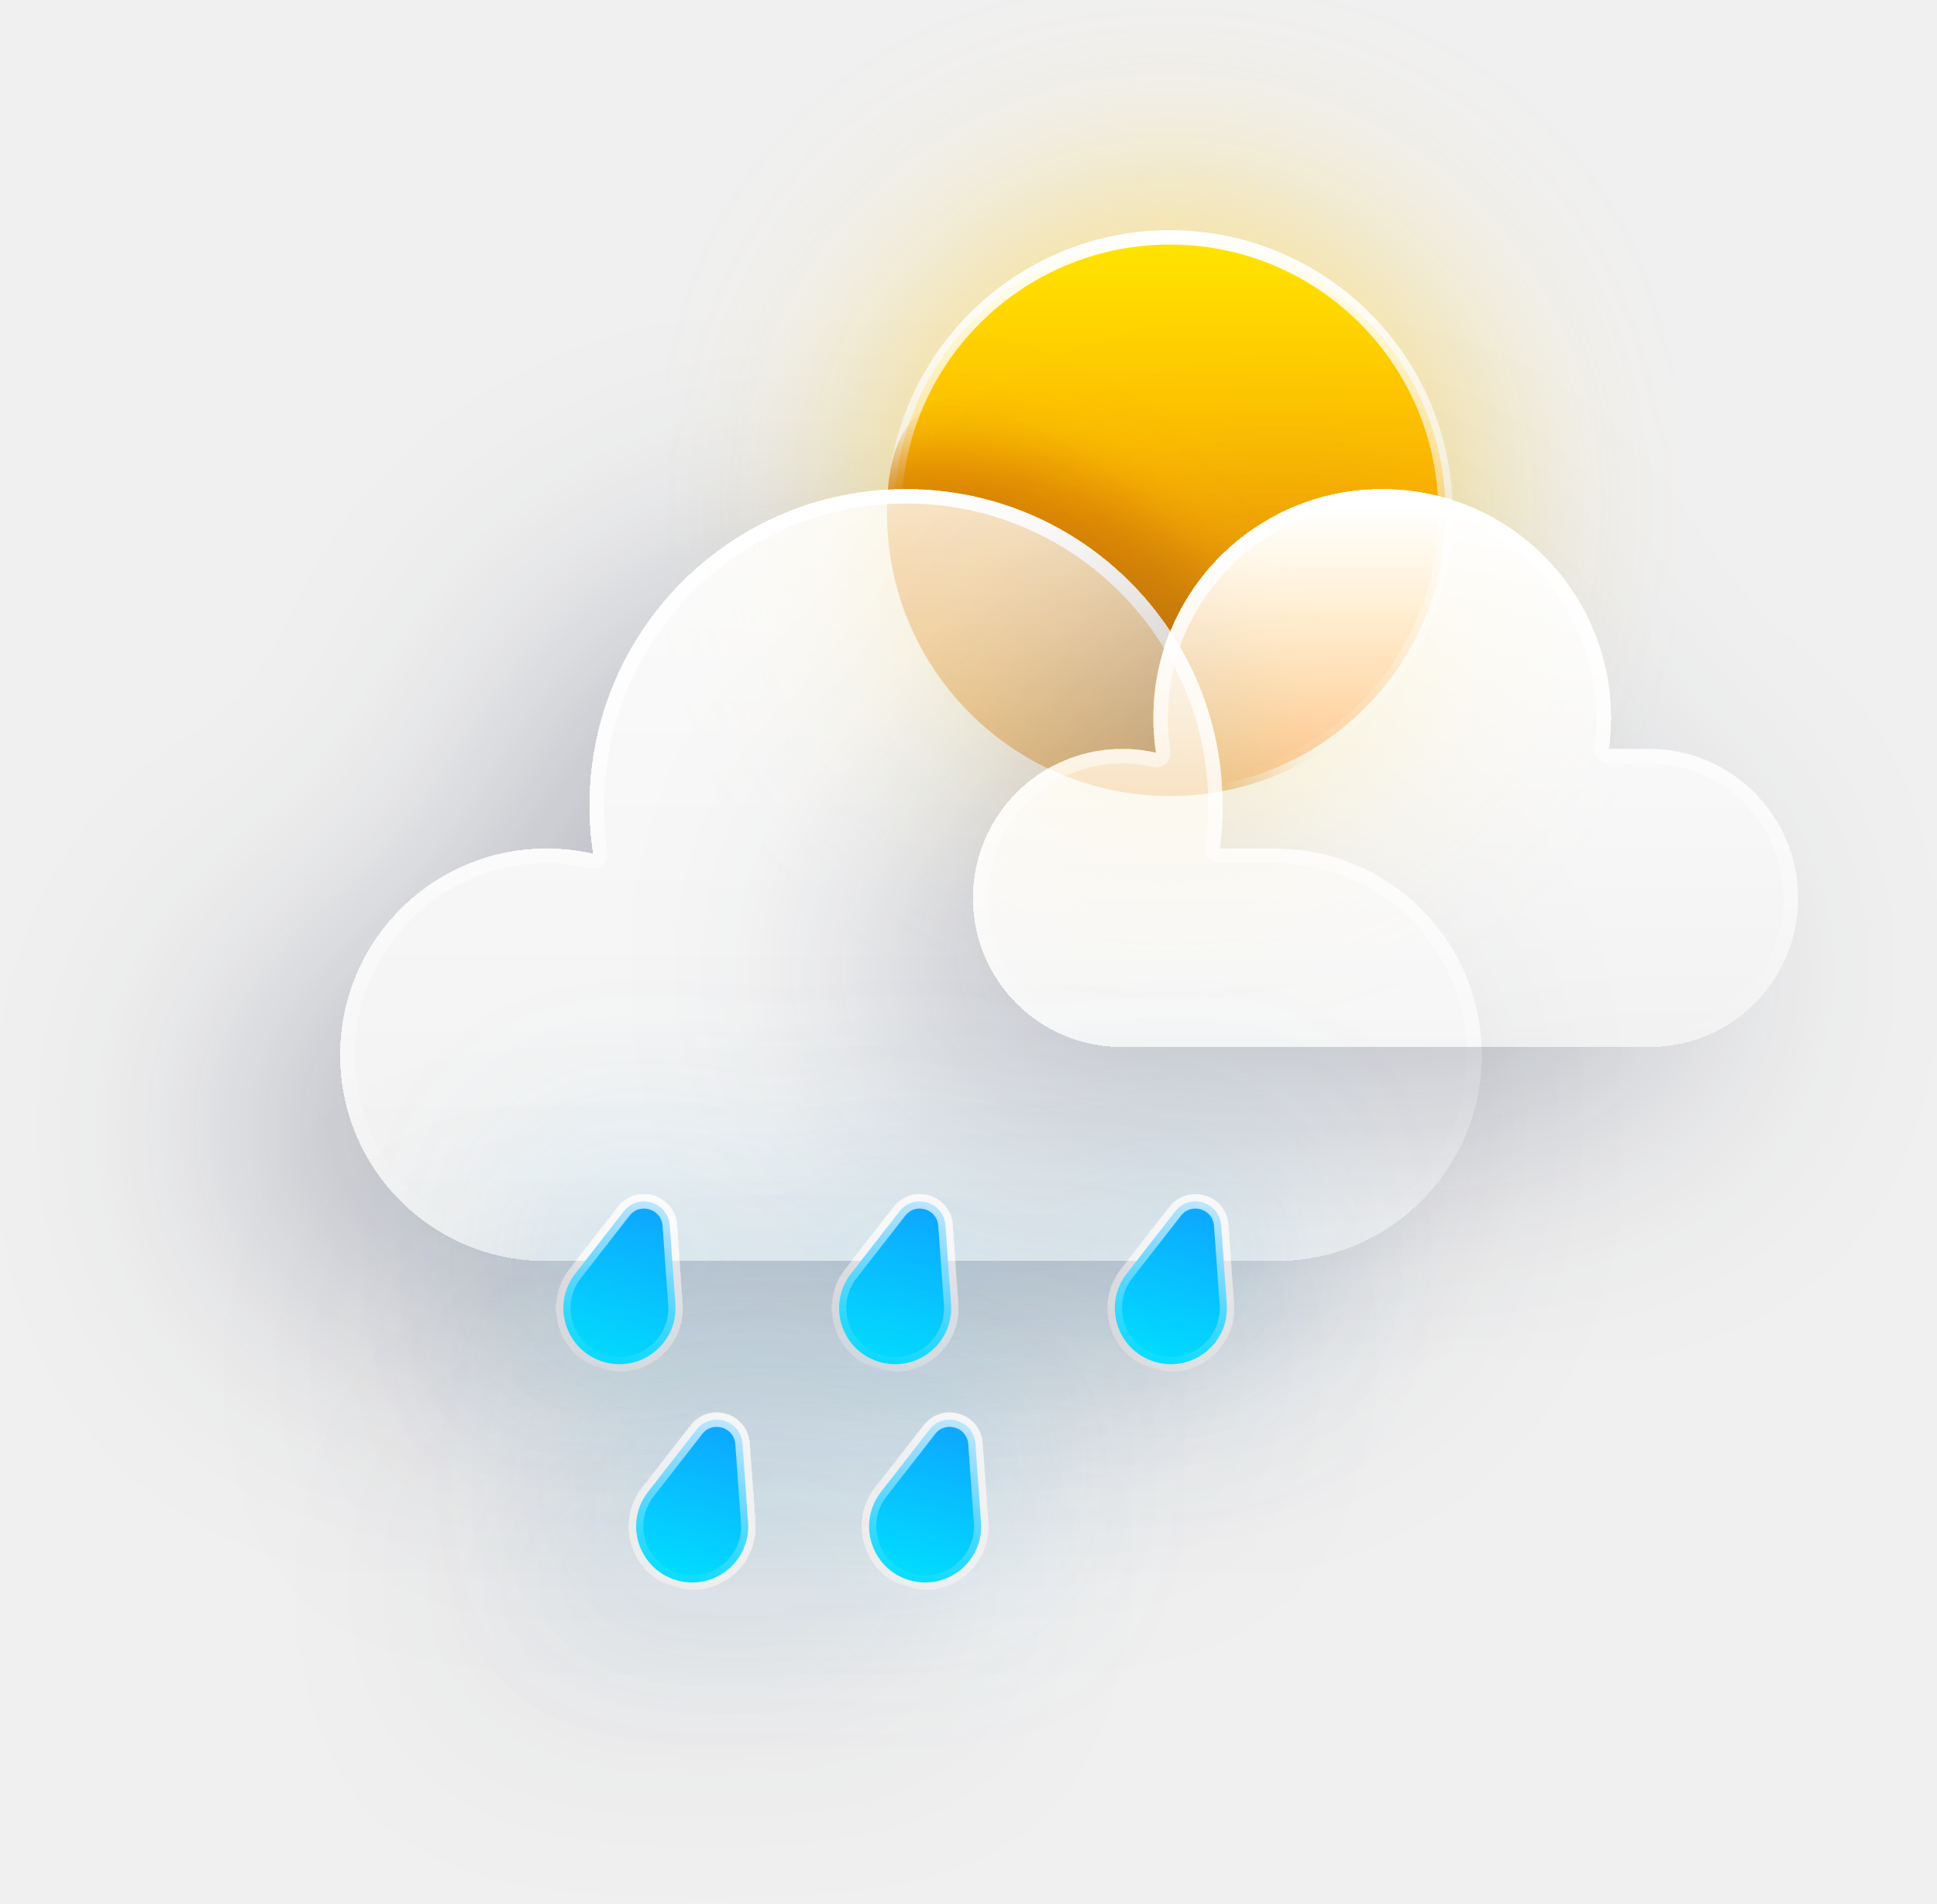
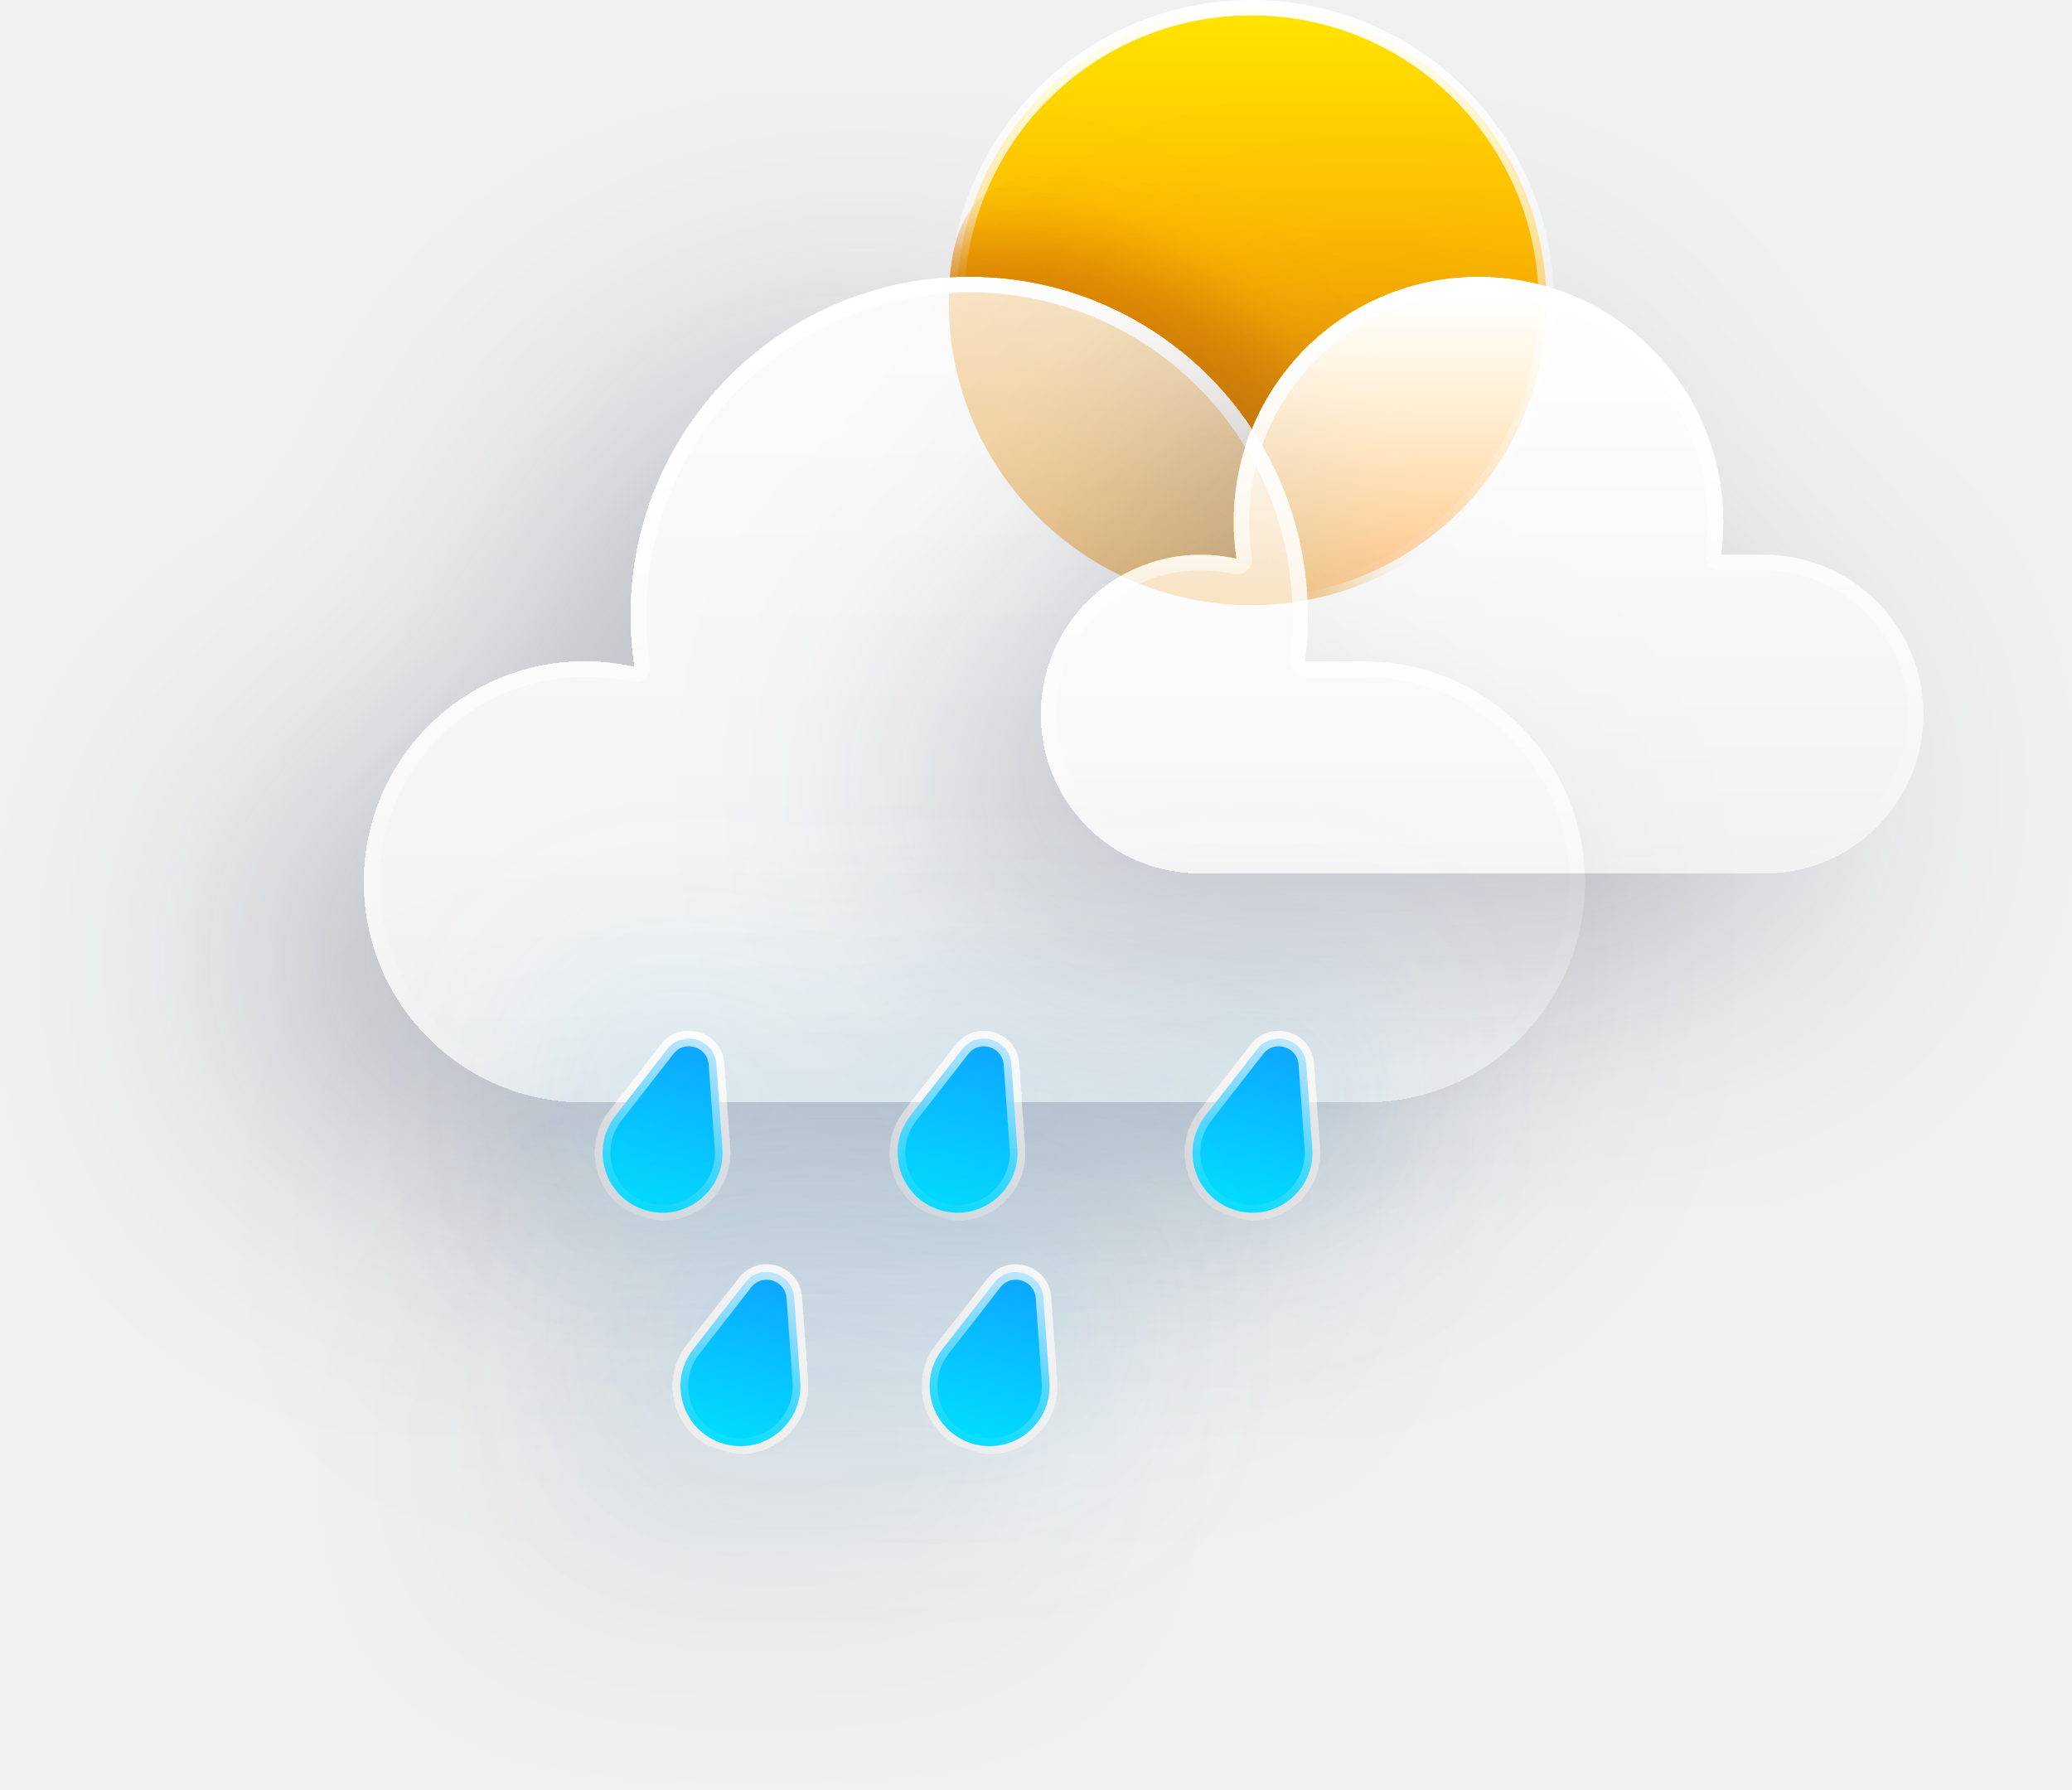
- <svg xmlns="http://www.w3.org/2000/svg" width="404" height="397" viewBox="0 0 404 397" fill="none">
-   <g filter="url(#filter0_f_2_276)">
-     <circle cx="244" cy="105" r="61" fill="#FFC701" fill-opacity="0.5" />
-   </g>
-   <circle cx="244" cy="107" r="57.5" fill="url(#paint0_linear_2_276)" stroke="url(#paint1_linear_2_276)" stroke-width="3" />
-   <mask id="mask0_2_276" style="mask-type:alpha" maskUnits="userSpaceOnUse" x="185" y="81" width="118" height="85">
-     <path d="M303 107C303 139.585 276.585 166 244 166C211.415 166 185 139.585 185 107C185 74.415 206.915 82 239.5 82C272.085 82 303 74.415 303 107Z" fill="url(#paint2_linear_2_276)" />
+ <svg xmlns="http://www.w3.org/2000/svg" width="404" height="349" viewBox="0 0 404 349" fill="none">
+   <circle cx="244" cy="59" r="57.5" fill="url(#paint0_linear_2_276)" stroke="url(#paint1_linear_2_276)" stroke-width="3" />
+   <mask id="mask0_2_276" style="mask-type:alpha" maskUnits="userSpaceOnUse" x="185" y="33" width="118" height="85">
+     <path d="M303 59C303 91.585 276.585 118 244 118C211.415 118 185 91.585 185 59C185 26.415 206.915 34 239.5 34C272.085 34 303 26.415 303 59Z" fill="url(#paint2_linear_2_276)" />
  </mask>
  <g mask="url(#mask0_2_276)">
-     <g filter="url(#filter1_f_2_276)">
-       <path fill-rule="evenodd" clip-rule="evenodd" d="M290.5 257.997C290.666 257.999 290.833 258 291 258C314.748 258 334 238.748 334 215C334 191.252 314.748 172 291 172C290.833 172 290.666 172.001 290.5 172.003V172H263.087C263.688 168.423 264 164.748 264 161C264 124.549 234.451 95 198 95C161.549 95 132 124.549 132 161C132 164.894 132.337 168.709 132.984 172.418C112.084 175.343 96 193.293 96 215C96 238.748 115.252 258 139 258C139.168 258 139.335 257.999 139.502 257.997L139.5 258H290.5V257.997Z" fill="#E18700" />
+     <g filter="url(#filter0_f_2_276)">
+       <path fill-rule="evenodd" clip-rule="evenodd" d="M290.5 209.997C290.666 209.999 290.833 210 291 210C314.748 210 334 190.748 334 167C334 143.252 314.748 124 291 124C290.833 124 290.666 124.001 290.5 124.003V124H263.087C263.688 120.423 264 116.748 264 113C264 76.549 234.451 47 198 47C161.549 47 132 76.549 132 113C132 116.894 132.337 120.709 132.984 124.418C112.084 127.343 96 145.293 96 167C96 190.748 115.252 210 139 210C139.168 210 139.335 209.999 139.502 209.997L139.5 210H290.5V209.997Z" fill="#E18700" />
    </g>
  </g>
+   <g filter="url(#filter1_bd_2_276)">
+     <mask id="path-4-inside-1_2_276" fill="white">
+       <path fill-rule="evenodd" clip-rule="evenodd" d="M265.5 214.997C265.666 214.999 265.833 215 266 215C289.748 215 309 195.748 309 172C309 148.252 289.748 129 266 129C265.833 129 265.666 129.001 265.5 129.003V129H254.391C254.793 126.057 255 123.053 255 120C255 83.549 225.451 54 189 54C152.549 54 123 83.549 123 120C123 123.439 123.263 126.817 123.77 130.115C120.631 129.386 117.361 129 114 129C90.252 129 71 148.252 71 172C71 195.748 90.252 215 114 215C114.168 215 114.335 214.999 114.502 214.997L114.5 215H265.5V214.997Z" />
+     </mask>
+     <path fill-rule="evenodd" clip-rule="evenodd" d="M265.5 214.997C265.666 214.999 265.833 215 266 215C289.748 215 309 195.748 309 172C309 148.252 289.748 129 266 129C265.833 129 265.666 129.001 265.5 129.003V129H254.391C254.793 126.057 255 123.053 255 120C255 83.549 225.451 54 189 54C152.549 54 123 83.549 123 120C123 123.439 123.263 126.817 123.77 130.115C120.631 129.386 117.361 129 114 129C90.252 129 71 148.252 71 172C71 195.748 90.252 215 114 215C114.168 215 114.335 214.999 114.502 214.997L114.5 215H265.5V214.997Z" fill="url(#paint3_linear_2_276)" shape-rendering="crispEdges" />
+     <path d="M265.5 214.997L265.534 211.997C264.733 211.988 263.961 212.3 263.391 212.864C262.821 213.427 262.5 214.196 262.5 214.997H265.5ZM265.5 129.003H262.5C262.5 129.804 262.821 130.573 263.391 131.136C263.961 131.7 264.733 132.012 265.534 132.003L265.5 129.003ZM265.5 129H268.5C268.5 127.343 267.157 126 265.5 126V129ZM254.391 129L251.419 128.595C251.302 129.453 251.562 130.32 252.131 130.973C252.701 131.625 253.525 132 254.391 132V129ZM123.77 130.115L123.091 133.037C124.061 133.262 125.08 132.992 125.81 132.315C126.54 131.638 126.887 130.643 126.735 129.659L123.77 130.115ZM114.502 214.997L116.856 216.857C117.573 215.95 117.705 214.711 117.195 213.674C116.685 212.636 115.624 211.984 114.468 211.997L114.502 214.997ZM114.5 215L112.146 213.14C111.433 214.043 111.299 215.273 111.8 216.308C112.301 217.343 113.35 218 114.5 218V215ZM265.5 215V218C267.157 218 268.5 216.657 268.5 215H265.5ZM265.466 217.997C265.644 217.999 265.822 218 266 218V212C265.845 212 265.689 211.999 265.534 211.997L265.466 217.997ZM266 218C291.405 218 312 197.405 312 172H306C306 194.091 288.091 212 266 212V218ZM312 172C312 146.595 291.405 126 266 126V132C288.091 132 306 149.909 306 172H312ZM266 126C265.822 126 265.644 126.001 265.466 126.003L265.534 132.003C265.689 132.001 265.844 132 266 132V126ZM262.5 129V129.003H268.5V129H262.5ZM254.391 132H265.5V126H254.391V132ZM257.364 129.405C257.783 126.329 258 123.189 258 120H252C252 122.917 251.802 125.786 251.419 128.595L257.364 129.405ZM258 120C258 81.892 227.108 51 189 51V57C223.794 57 252 85.206 252 120H258ZM189 51C150.892 51 120 81.892 120 120H126C126 85.206 154.206 57 189 57V51ZM120 120C120 123.593 120.275 127.123 120.805 130.571L126.735 129.659C126.251 126.512 126 123.286 126 120H120ZM124.449 127.193C121.089 126.412 117.591 126 114 126V132C117.131 132 120.174 132.359 123.091 133.037L124.449 127.193ZM114 126C88.595 126 68 146.595 68 172H74C74 149.909 91.909 132 114 132V126ZM68 172C68 197.405 88.595 218 114 218V212C91.909 212 74 194.091 74 172H68ZM114 218C114.179 218 114.358 217.999 114.536 217.997L114.468 211.997C114.312 211.999 114.156 212 114 212V218ZM116.854 216.86L116.856 216.857L112.148 213.138L112.146 213.14L116.854 216.86ZM265.5 212H114.5V218H265.5V212ZM262.5 214.997V215H268.5V214.997H262.5Z" fill="url(#paint4_linear_2_276)" mask="url(#path-4-inside-1_2_276)" />
+   </g>
  <g filter="url(#filter2_bd_2_276)">
-     <mask id="path-5-inside-1_2_276" fill="white">
-       <path fill-rule="evenodd" clip-rule="evenodd" d="M265.5 262.997C265.666 262.999 265.833 263 266 263C289.748 263 309 243.748 309 220C309 196.252 289.748 177 266 177C265.833 177 265.666 177.001 265.5 177.003V177H254.391C254.793 174.057 255 171.053 255 168C255 131.549 225.451 102 189 102C152.549 102 123 131.549 123 168C123 171.439 123.263 174.817 123.77 178.115C120.631 177.386 117.361 177 114 177C90.252 177 71 196.252 71 220C71 243.748 90.252 263 114 263C114.168 263 114.335 262.999 114.502 262.997L114.5 263H265.5V262.997Z" />
+     <mask id="path-6-inside-2_2_276" fill="white">
+       <path fill-rule="evenodd" clip-rule="evenodd" d="M343.563 170.351C343.683 170.352 343.804 170.353 343.924 170.353C361.087 170.353 375 156.44 375 139.277C375 122.115 361.087 108.202 343.924 108.202C343.804 108.202 343.683 108.202 343.563 108.204V108.202H335.535C335.825 106.075 335.975 103.904 335.975 101.697C335.975 75.355 314.62 54 288.277 54C261.935 54 240.58 75.355 240.58 101.697C240.58 104.183 240.77 106.624 241.136 109.007C238.868 108.48 236.504 108.202 234.076 108.202C216.913 108.202 203 122.115 203 139.277C203 156.44 216.913 170.353 234.076 170.353C234.197 170.353 234.318 170.352 234.439 170.351L234.437 170.353H343.563V170.351Z" />
    </mask>
-     <path fill-rule="evenodd" clip-rule="evenodd" d="M265.5 262.997C265.666 262.999 265.833 263 266 263C289.748 263 309 243.748 309 220C309 196.252 289.748 177 266 177C265.833 177 265.666 177.001 265.5 177.003V177H254.391C254.793 174.057 255 171.053 255 168C255 131.549 225.451 102 189 102C152.549 102 123 131.549 123 168C123 171.439 123.263 174.817 123.77 178.115C120.631 177.386 117.361 177 114 177C90.252 177 71 196.252 71 220C71 243.748 90.252 263 114 263C114.168 263 114.335 262.999 114.502 262.997L114.5 263H265.5V262.997Z" fill="url(#paint3_linear_2_276)" shape-rendering="crispEdges" />
-     <path d="M265.5 262.997L265.534 259.997C264.733 259.988 263.961 260.3 263.391 260.864C262.821 261.427 262.5 262.196 262.5 262.997H265.5ZM265.5 177.003H262.5C262.5 177.804 262.821 178.573 263.391 179.136C263.961 179.7 264.733 180.012 265.534 180.003L265.5 177.003ZM265.5 177H268.5C268.5 175.343 267.157 174 265.5 174V177ZM254.391 177L251.419 176.595C251.302 177.453 251.562 178.32 252.131 178.973C252.701 179.625 253.525 180 254.391 180V177ZM123.77 178.115L123.091 181.037C124.061 181.262 125.08 180.992 125.81 180.315C126.54 179.638 126.887 178.643 126.735 177.659L123.77 178.115ZM114.502 262.997L116.856 264.857C117.573 263.95 117.705 262.711 117.195 261.674C116.685 260.636 115.624 259.984 114.468 259.997L114.502 262.997ZM114.5 263L112.146 261.14C111.433 262.043 111.299 263.273 111.8 264.308C112.301 265.343 113.35 266 114.5 266V263ZM265.5 263V266C267.157 266 268.5 264.657 268.5 263H265.5ZM265.466 265.997C265.644 265.999 265.822 266 266 266V260C265.845 260 265.689 259.999 265.534 259.997L265.466 265.997ZM266 266C291.405 266 312 245.405 312 220H306C306 242.091 288.091 260 266 260V266ZM312 220C312 194.595 291.405 174 266 174V180C288.091 180 306 197.909 306 220H312ZM266 174C265.822 174 265.644 174.001 265.466 174.003L265.534 180.003C265.689 180.001 265.844 180 266 180V174ZM262.5 177V177.003H268.5V177H262.5ZM254.391 180H265.5V174H254.391V180ZM257.364 177.405C257.783 174.329 258 171.189 258 168H252C252 170.917 251.802 173.786 251.419 176.595L257.364 177.405ZM258 168C258 129.892 227.108 99 189 99V105C223.794 105 252 133.206 252 168H258ZM189 99C150.892 99 120 129.892 120 168H126C126 133.206 154.206 105 189 105V99ZM120 168C120 171.593 120.275 175.123 120.805 178.571L126.735 177.659C126.251 174.512 126 171.286 126 168H120ZM124.449 175.193C121.089 174.412 117.591 174 114 174V180C117.131 180 120.174 180.359 123.091 181.037L124.449 175.193ZM114 174C88.595 174 68 194.595 68 220H74C74 197.909 91.909 180 114 180V174ZM68 220C68 245.405 88.595 266 114 266V260C91.909 260 74 242.091 74 220H68ZM114 266C114.179 266 114.358 265.999 114.536 265.997L114.468 259.997C114.312 259.999 114.156 260 114 260V266ZM116.854 264.86L116.856 264.857L112.148 261.138L112.146 261.14L116.854 264.86ZM265.5 260H114.5V266H265.5V260ZM262.5 262.997V263H268.5V262.997H262.5Z" fill="url(#paint4_linear_2_276)" mask="url(#path-5-inside-1_2_276)" />
+     <path fill-rule="evenodd" clip-rule="evenodd" d="M343.563 170.351C343.683 170.352 343.804 170.353 343.924 170.353C361.087 170.353 375 156.44 375 139.277C375 122.115 361.087 108.202 343.924 108.202C343.804 108.202 343.683 108.202 343.563 108.204V108.202H335.535C335.825 106.075 335.975 103.904 335.975 101.697C335.975 75.355 314.62 54 288.277 54C261.935 54 240.58 75.355 240.58 101.697C240.58 104.183 240.77 106.624 241.136 109.007C238.868 108.48 236.504 108.202 234.076 108.202C216.913 108.202 203 122.115 203 139.277C203 156.44 216.913 170.353 234.076 170.353C234.197 170.353 234.318 170.352 234.439 170.351L234.437 170.353H343.563V170.351Z" fill="url(#paint5_linear_2_276)" shape-rendering="crispEdges" />
+     <path d="M343.563 170.351L343.597 167.351C342.796 167.342 342.024 167.654 341.454 168.217C340.884 168.781 340.563 169.549 340.563 170.351H343.563ZM343.563 108.204H340.563C340.563 109.005 340.884 109.774 341.454 110.337C342.024 110.901 342.796 111.213 343.597 111.204L343.563 108.204ZM343.563 108.202H346.563C346.563 106.545 345.22 105.202 343.563 105.202V108.202ZM335.535 108.202L332.563 107.796C332.445 108.655 332.705 109.522 333.275 110.175C333.845 110.827 334.669 111.202 335.535 111.202V108.202ZM241.136 109.007L240.458 111.93C241.427 112.155 242.446 111.884 243.176 111.207C243.906 110.531 244.253 109.535 244.102 108.551L241.136 109.007ZM234.439 170.351L236.793 172.21C237.509 171.303 237.641 170.065 237.131 169.027C236.621 167.99 235.56 167.338 234.404 167.351L234.439 170.351ZM234.437 170.353L232.082 168.494C231.37 169.396 231.236 170.627 231.737 171.661C232.239 172.696 233.287 173.353 234.437 173.353V170.353ZM343.563 170.353V173.353C345.22 173.353 346.563 172.01 346.563 170.353H343.563ZM343.529 173.351C343.661 173.352 343.792 173.353 343.924 173.353V167.353C343.815 167.353 343.706 167.352 343.597 167.351L343.529 173.351ZM343.924 173.353C362.744 173.353 378 158.097 378 139.277H372C372 154.783 359.43 167.353 343.924 167.353V173.353ZM378 139.277C378 120.458 362.744 105.202 343.924 105.202V111.202C359.43 111.202 372 123.772 372 139.277H378ZM343.924 105.202C343.792 105.202 343.661 105.202 343.529 105.204L343.597 111.204C343.706 111.202 343.815 111.202 343.924 111.202V105.202ZM340.563 108.202V108.204H346.563V108.202H340.563ZM335.535 111.202H343.563V105.202H335.535V111.202ZM338.508 108.607C338.816 106.346 338.975 104.04 338.975 101.697H332.975C332.975 103.768 332.834 105.804 332.563 107.796L338.508 108.607ZM338.975 101.697C338.975 73.698 316.277 51 288.277 51V57C312.963 57 332.975 77.012 332.975 101.697H338.975ZM288.277 51C260.278 51 237.58 73.698 237.58 101.697H243.58C243.58 77.012 263.592 57 288.277 57V51ZM237.58 101.697C237.58 104.336 237.782 106.93 238.171 109.463L244.102 108.551C243.758 106.319 243.58 104.03 243.58 101.697H237.58ZM241.815 106.085C239.326 105.507 236.735 105.202 234.076 105.202V111.202C236.274 111.202 238.41 111.454 240.458 111.93L241.815 106.085ZM234.076 105.202C215.256 105.202 200 120.458 200 139.277H206C206 123.772 218.57 111.202 234.076 111.202V105.202ZM200 139.277C200 158.097 215.256 173.353 234.076 173.353V167.353C218.57 167.353 206 154.783 206 139.277H200ZM234.076 173.353C234.208 173.353 234.341 173.352 234.473 173.351L234.404 167.351C234.295 167.352 234.185 167.353 234.076 167.353V173.353ZM236.792 172.212L236.793 172.21L232.084 168.492L232.082 168.494L236.792 172.212ZM343.563 167.353H234.437V173.353H343.563V167.353ZM340.563 170.351V170.353H346.563V170.351H340.563Z" fill="url(#paint6_linear_2_276)" mask="url(#path-6-inside-2_2_276)" />
  </g>
-   <g filter="url(#filter3_bd_2_276)">
-     <mask id="path-7-inside-2_2_276" fill="white">
-       <path fill-rule="evenodd" clip-rule="evenodd" d="M343.563 218.351C343.683 218.352 343.804 218.353 343.924 218.353C361.087 218.353 375 204.44 375 187.277C375 170.115 361.087 156.202 343.924 156.202C343.804 156.202 343.683 156.202 343.563 156.204V156.202H335.535C335.825 154.075 335.975 151.904 335.975 149.697C335.975 123.355 314.62 102 288.277 102C261.935 102 240.58 123.355 240.58 149.697C240.58 152.183 240.77 154.624 241.136 157.007C238.868 156.48 236.504 156.202 234.076 156.202C216.913 156.202 203 170.115 203 187.277C203 204.44 216.913 218.353 234.076 218.353C234.197 218.353 234.318 218.352 234.439 218.351L234.437 218.353H343.563V218.351Z" />
-     </mask>
-     <path fill-rule="evenodd" clip-rule="evenodd" d="M343.563 218.351C343.683 218.352 343.804 218.353 343.924 218.353C361.087 218.353 375 204.44 375 187.277C375 170.115 361.087 156.202 343.924 156.202C343.804 156.202 343.683 156.202 343.563 156.204V156.202H335.535C335.825 154.075 335.975 151.904 335.975 149.697C335.975 123.355 314.62 102 288.277 102C261.935 102 240.58 123.355 240.58 149.697C240.58 152.183 240.77 154.624 241.136 157.007C238.868 156.48 236.504 156.202 234.076 156.202C216.913 156.202 203 170.115 203 187.277C203 204.44 216.913 218.353 234.076 218.353C234.197 218.353 234.318 218.352 234.439 218.351L234.437 218.353H343.563V218.351Z" fill="url(#paint5_linear_2_276)" shape-rendering="crispEdges" />
-     <path d="M343.563 218.351L343.597 215.351C342.796 215.342 342.024 215.654 341.454 216.217C340.884 216.781 340.563 217.549 340.563 218.351H343.563ZM343.563 156.204H340.563C340.563 157.005 340.884 157.774 341.454 158.337C342.024 158.901 342.796 159.213 343.597 159.204L343.563 156.204ZM343.563 156.202H346.563C346.563 154.545 345.22 153.202 343.563 153.202V156.202ZM335.535 156.202L332.563 155.796C332.445 156.655 332.705 157.522 333.275 158.175C333.845 158.827 334.669 159.202 335.535 159.202V156.202ZM241.136 157.007L240.458 159.93C241.427 160.155 242.446 159.884 243.176 159.207C243.906 158.531 244.253 157.535 244.102 156.551L241.136 157.007ZM234.439 218.351L236.793 220.21C237.509 219.303 237.641 218.065 237.131 217.027C236.621 215.99 235.56 215.338 234.404 215.351L234.439 218.351ZM234.437 218.353L232.082 216.494C231.37 217.396 231.236 218.627 231.737 219.661C232.239 220.696 233.287 221.353 234.437 221.353V218.353ZM343.563 218.353V221.353C345.22 221.353 346.563 220.01 346.563 218.353H343.563ZM343.529 221.351C343.661 221.352 343.792 221.353 343.924 221.353V215.353C343.815 215.353 343.706 215.352 343.597 215.351L343.529 221.351ZM343.924 221.353C362.744 221.353 378 206.097 378 187.277H372C372 202.783 359.43 215.353 343.924 215.353V221.353ZM378 187.277C378 168.458 362.744 153.202 343.924 153.202V159.202C359.43 159.202 372 171.772 372 187.277H378ZM343.924 153.202C343.792 153.202 343.661 153.202 343.529 153.204L343.597 159.204C343.706 159.202 343.815 159.202 343.924 159.202V153.202ZM340.563 156.202V156.204H346.563V156.202H340.563ZM335.535 159.202H343.563V153.202H335.535V159.202ZM338.508 156.607C338.816 154.346 338.975 152.04 338.975 149.697H332.975C332.975 151.768 332.834 153.804 332.563 155.796L338.508 156.607ZM338.975 149.697C338.975 121.698 316.277 99 288.277 99V105C312.963 105 332.975 125.012 332.975 149.697H338.975ZM288.277 99C260.278 99 237.58 121.698 237.58 149.697H243.58C243.58 125.012 263.592 105 288.277 105V99ZM237.58 149.697C237.58 152.336 237.782 154.93 238.171 157.463L244.102 156.551C243.758 154.319 243.58 152.03 243.58 149.697H237.58ZM241.815 154.085C239.326 153.507 236.735 153.202 234.076 153.202V159.202C236.274 159.202 238.41 159.454 240.458 159.93L241.815 154.085ZM234.076 153.202C215.256 153.202 200 168.458 200 187.277H206C206 171.772 218.57 159.202 234.076 159.202V153.202ZM200 187.277C200 206.097 215.256 221.353 234.076 221.353V215.353C218.57 215.353 206 202.783 206 187.277H200ZM234.076 221.353C234.208 221.353 234.341 221.352 234.473 221.351L234.404 215.351C234.295 215.352 234.185 215.353 234.076 215.353V221.353ZM236.792 220.212L236.793 220.21L232.084 216.492L232.082 216.494L236.792 220.212ZM343.563 215.353H234.437V221.353H343.563V215.353ZM340.563 218.351V218.353H346.563V218.351H340.563Z" fill="url(#paint6_linear_2_276)" mask="url(#path-7-inside-2_2_276)" />
+   <g filter="url(#filter3_bdd_2_276)">
+     <path d="M130.103 204.607C133.123 200.731 139.332 202.62 139.682 207.521L140.856 223.955C141.44 232.133 133.64 238.355 125.796 235.969C117.951 233.583 114.938 224.072 119.977 217.604L130.103 204.607Z" fill="url(#paint7_linear_2_276)" stroke="url(#paint8_linear_2_276)" stroke-width="3" />
+     <path d="M187.61 204.607C190.63 200.731 196.84 202.62 197.19 207.521L198.363 223.955C198.947 232.133 191.148 238.355 183.303 235.969C175.459 233.583 172.445 224.072 177.485 217.604L187.61 204.607Z" fill="url(#paint9_linear_2_276)" stroke="url(#paint10_linear_2_276)" stroke-width="3" />
+     <path d="M245.117 204.607C248.137 200.731 254.347 202.62 254.697 207.521L255.87 223.955C256.454 232.133 248.655 238.355 240.811 235.969C232.966 233.583 229.953 224.072 234.992 217.604L245.117 204.607Z" fill="url(#paint11_linear_2_276)" stroke="url(#paint12_linear_2_276)" stroke-width="3" />
  </g>
  <g filter="url(#filter4_bdd_2_276)">
-     <path d="M130.102 252.607C133.123 248.731 139.332 250.62 139.682 255.521L140.856 271.955C141.44 280.133 133.64 286.355 125.796 283.969C117.951 281.583 114.938 272.072 119.977 265.604L130.102 252.607Z" fill="url(#paint7_linear_2_276)" stroke="url(#paint8_linear_2_276)" stroke-width="3" />
-     <path d="M187.61 252.607C190.63 248.731 196.84 250.62 197.19 255.521L198.363 271.955C198.947 280.133 191.148 286.355 183.303 283.969C175.459 281.583 172.445 272.072 177.485 265.604L187.61 252.607Z" fill="url(#paint9_linear_2_276)" stroke="url(#paint10_linear_2_276)" stroke-width="3" />
-     <path d="M245.117 252.607C248.137 248.731 254.347 250.62 254.697 255.521L255.87 271.955C256.454 280.133 248.655 286.355 240.811 283.969C232.966 281.583 229.953 272.072 234.992 265.604L245.117 252.607Z" fill="url(#paint11_linear_2_276)" stroke="url(#paint12_linear_2_276)" stroke-width="3" />
-   </g>
-   <g filter="url(#filter5_bdd_2_276)">
-     <path d="M145.276 298.128C148.296 294.251 154.506 296.14 154.856 301.042L156.029 317.475C156.613 325.653 148.814 331.876 140.969 329.489C133.125 327.103 130.111 317.592 135.151 311.124L145.276 298.128Z" fill="url(#paint13_linear_2_276)" stroke="url(#paint14_linear_2_276)" stroke-width="3" />
-     <path d="M193.863 298.128C196.883 294.251 203.093 296.14 203.443 301.042L204.616 317.475C205.2 325.653 197.401 331.876 189.556 329.489C181.712 327.103 178.698 317.592 183.738 311.124L193.863 298.128Z" fill="url(#paint15_linear_2_276)" stroke="url(#paint16_linear_2_276)" stroke-width="3" />
+     <path d="M145.276 250.128C148.296 246.251 154.506 248.14 154.856 253.042L156.029 269.475C156.613 277.653 148.814 283.876 140.969 281.489C133.125 279.103 130.111 269.592 135.151 263.124L145.276 250.128Z" fill="url(#paint13_linear_2_276)" stroke="url(#paint14_linear_2_276)" stroke-width="3" />
+     <path d="M193.863 250.128C196.883 246.251 203.093 248.14 203.443 253.042L204.616 269.475C205.2 277.653 197.401 283.876 189.556 281.489C181.712 279.103 178.698 269.592 183.738 263.124L193.863 250.128Z" fill="url(#paint15_linear_2_276)" stroke="url(#paint16_linear_2_276)" stroke-width="3" />
  </g>
  <defs>
-     <filter id="filter0_f_2_276" x="139" y="0" width="210" height="210" filterUnits="userSpaceOnUse" color-interpolation-filters="sRGB">
-       <feFlood flood-opacity="0" result="BackgroundImageFix" />
-       <feBlend mode="normal" in="SourceGraphic" in2="BackgroundImageFix" result="shape" />
-       <feGaussianBlur stdDeviation="22" result="effect1_foregroundBlur_2_276" />
-     </filter>
-     <filter id="filter1_f_2_276" x="82" y="81" width="266" height="191" filterUnits="userSpaceOnUse" color-interpolation-filters="sRGB">
+     <filter id="filter0_f_2_276" x="82" y="33" width="266" height="191" filterUnits="userSpaceOnUse" color-interpolation-filters="sRGB">
      <feFlood flood-opacity="0" result="BackgroundImageFix" />
      <feBlend mode="normal" in="SourceGraphic" in2="BackgroundImageFix" result="shape" />
      <feGaussianBlur stdDeviation="7" result="effect1_foregroundBlur_2_276" />
    </filter>
-     <filter id="filter2_bd_2_276" x="0" y="67" width="338" height="261" filterUnits="userSpaceOnUse" color-interpolation-filters="sRGB">
+     <filter id="filter1_bd_2_276" x="0" y="19" width="338" height="261" filterUnits="userSpaceOnUse" color-interpolation-filters="sRGB">
      <feFlood flood-opacity="0" result="BackgroundImageFix" />
      <feGaussianBlur in="BackgroundImageFix" stdDeviation="7" />
      <feComposite in2="SourceAlpha" operator="in" result="effect1_backgroundBlur_2_276" />
      <feColorMatrix in="SourceAlpha" type="matrix" values="0 0 0 0 0 0 0 0 0 0 0 0 0 0 0 0 0 0 127 0" result="hardAlpha" />
      <feOffset dx="-21" dy="15" />
      <feGaussianBlur stdDeviation="25" />
      <feComposite in2="hardAlpha" operator="out" />
      <feColorMatrix type="matrix" values="0 0 0 0 0.114 0 0 0 0 0.149 0 0 0 0 0.275 0 0 0 0.25 0" />
      <feBlend mode="normal" in2="effect1_backgroundBlur_2_276" result="effect2_dropShadow_2_276" />
      <feBlend mode="normal" in="SourceGraphic" in2="effect2_dropShadow_2_276" result="shape" />
    </filter>
-     <filter id="filter3_bd_2_276" x="132" y="67" width="272" height="216.353" filterUnits="userSpaceOnUse" color-interpolation-filters="sRGB">
+     <filter id="filter2_bd_2_276" x="132" y="19" width="272" height="216.353" filterUnits="userSpaceOnUse" color-interpolation-filters="sRGB">
      <feFlood flood-opacity="0" result="BackgroundImageFix" />
      <feGaussianBlur in="BackgroundImageFix" stdDeviation="7" />
      <feComposite in2="SourceAlpha" operator="in" result="effect1_backgroundBlur_2_276" />
      <feColorMatrix in="SourceAlpha" type="matrix" values="0 0 0 0 0 0 0 0 0 0 0 0 0 0 0 0 0 0 127 0" result="hardAlpha" />
      <feOffset dx="-21" dy="15" />
      <feGaussianBlur stdDeviation="25" />
      <feComposite in2="hardAlpha" operator="out" />
      <feColorMatrix type="matrix" values="0 0 0 0 0.113 0 0 0 0 0.149 0 0 0 0 0.275 0 0 0 0.25 0" />
      <feBlend mode="normal" in2="effect1_backgroundBlur_2_276" result="effect2_dropShadow_2_276" />
      <feBlend mode="normal" in="SourceGraphic" in2="effect2_dropShadow_2_276" result="shape" />
    </filter>
-     <filter id="filter4_bdd_2_276" x="45.002" y="201.031" width="253.4" height="149.955" filterUnits="userSpaceOnUse" color-interpolation-filters="sRGB">
+     <filter id="filter3_bdd_2_276" x="45.002" y="153.031" width="253.399" height="149.955" filterUnits="userSpaceOnUse" color-interpolation-filters="sRGB">
      <feFlood flood-opacity="0" result="BackgroundImageFix" />
      <feGaussianBlur in="BackgroundImageFix" stdDeviation="7" />
      <feComposite in2="SourceAlpha" operator="in" result="effect1_backgroundBlur_2_276" />
      <feColorMatrix in="SourceAlpha" type="matrix" values="0 0 0 0 0 0 0 0 0 0 0 0 0 0 0 0 0 0 127 0" result="hardAlpha" />
      <feOffset dx="-21" dy="15" />
      <feGaussianBlur stdDeviation="25" />
      <feComposite in2="hardAlpha" operator="out" />
      <feColorMatrix type="matrix" values="0 0 0 0 0.113 0 0 0 0 0.149 0 0 0 0 0.275 0 0 0 0.25 0" />
      <feBlend mode="normal" in2="effect1_backgroundBlur_2_276" result="effect2_dropShadow_2_276" />
      <feColorMatrix in="SourceAlpha" type="matrix" values="0 0 0 0 0 0 0 0 0 0 0 0 0 0 0 0 0 0 127 0" result="hardAlpha" />
      <feOffset dy="-7" />
      <feGaussianBlur stdDeviation="20.5" />
      <feComposite in2="hardAlpha" operator="out" />
      <feColorMatrix type="matrix" values="0 0 0 0 0.138 0 0 0 0 0.741 0 0 0 0 1 0 0 0 0.3 0" />
      <feBlend mode="normal" in2="effect2_dropShadow_2_276" result="effect3_dropShadow_2_276" />
      <feBlend mode="normal" in="SourceGraphic" in2="effect3_dropShadow_2_276" result="shape" />
    </filter>
-     <filter id="filter5_bdd_2_276" x="60.175" y="246.551" width="186.972" height="149.955" filterUnits="userSpaceOnUse" color-interpolation-filters="sRGB">
+     <filter id="filter4_bdd_2_276" x="60.175" y="198.551" width="186.972" height="149.955" filterUnits="userSpaceOnUse" color-interpolation-filters="sRGB">
      <feFlood flood-opacity="0" result="BackgroundImageFix" />
      <feGaussianBlur in="BackgroundImageFix" stdDeviation="7" />
      <feComposite in2="SourceAlpha" operator="in" result="effect1_backgroundBlur_2_276" />
      <feColorMatrix in="SourceAlpha" type="matrix" values="0 0 0 0 0 0 0 0 0 0 0 0 0 0 0 0 0 0 127 0" result="hardAlpha" />
      <feOffset dx="-21" dy="15" />
      <feGaussianBlur stdDeviation="25" />
      <feComposite in2="hardAlpha" operator="out" />
      <feColorMatrix type="matrix" values="0 0 0 0 0.113 0 0 0 0 0.149 0 0 0 0 0.275 0 0 0 0.25 0" />
      <feBlend mode="normal" in2="effect1_backgroundBlur_2_276" result="effect2_dropShadow_2_276" />
      <feColorMatrix in="SourceAlpha" type="matrix" values="0 0 0 0 0 0 0 0 0 0 0 0 0 0 0 0 0 0 127 0" result="hardAlpha" />
      <feOffset dy="-7" />
      <feGaussianBlur stdDeviation="20.5" />
      <feComposite in2="hardAlpha" operator="out" />
      <feColorMatrix type="matrix" values="0 0 0 0 0.138 0 0 0 0 0.741 0 0 0 0 1 0 0 0 0.3 0" />
      <feBlend mode="normal" in2="effect2_dropShadow_2_276" result="effect3_dropShadow_2_276" />
      <feBlend mode="normal" in="SourceGraphic" in2="effect3_dropShadow_2_276" result="shape" />
    </filter>
-     <linearGradient id="paint0_linear_2_276" x1="244" y1="48" x2="244" y2="166" gradientUnits="userSpaceOnUse">
+     <linearGradient id="paint0_linear_2_276" x1="244" y1="0" x2="244" y2="118" gradientUnits="userSpaceOnUse">
      <stop stop-color="#FFE600" />
      <stop offset="1" stop-color="#FF7A00" />
    </linearGradient>
-     <linearGradient id="paint1_linear_2_276" x1="244" y1="48" x2="244" y2="166" gradientUnits="userSpaceOnUse">
+     <linearGradient id="paint1_linear_2_276" x1="244" y1="0" x2="244" y2="118" gradientUnits="userSpaceOnUse">
      <stop stop-color="white" />
      <stop offset="1" stop-color="white" stop-opacity="0" />
    </linearGradient>
-     <linearGradient id="paint2_linear_2_276" x1="244" y1="48" x2="244" y2="166" gradientUnits="userSpaceOnUse">
+     <linearGradient id="paint2_linear_2_276" x1="244" y1="-3.81626e-05" x2="244" y2="118" gradientUnits="userSpaceOnUse">
      <stop stop-color="#FFD600" />
      <stop offset="1" stop-color="#FF7A00" />
    </linearGradient>
-     <linearGradient id="paint3_linear_2_276" x1="190" y1="50.5" x2="190" y2="285.5" gradientUnits="userSpaceOnUse">
+     <linearGradient id="paint3_linear_2_276" x1="190" y1="2.5" x2="190" y2="237.5" gradientUnits="userSpaceOnUse">
      <stop stop-color="white" />
      <stop offset="1" stop-color="white" stop-opacity="0" />
    </linearGradient>
-     <linearGradient id="paint4_linear_2_276" x1="190" y1="102" x2="190" y2="263" gradientUnits="userSpaceOnUse">
+     <linearGradient id="paint4_linear_2_276" x1="190" y1="54" x2="190" y2="215" gradientUnits="userSpaceOnUse">
      <stop stop-color="white" />
      <stop offset="1" stop-color="white" stop-opacity="0" />
    </linearGradient>
-     <linearGradient id="paint5_linear_2_276" x1="297" y1="105.5" x2="297" y2="231.5" gradientUnits="userSpaceOnUse">
+     <linearGradient id="paint5_linear_2_276" x1="297" y1="57.5" x2="297" y2="183.5" gradientUnits="userSpaceOnUse">
      <stop stop-color="white" />
      <stop offset="1" stop-color="white" stop-opacity="0" />
    </linearGradient>
-     <linearGradient id="paint6_linear_2_276" x1="289" y1="102" x2="289" y2="218.353" gradientUnits="userSpaceOnUse">
+     <linearGradient id="paint6_linear_2_276" x1="289" y1="54" x2="289" y2="170.353" gradientUnits="userSpaceOnUse">
      <stop stop-color="white" />
      <stop offset="1" stop-color="white" stop-opacity="0" />
    </linearGradient>
-     <linearGradient id="paint7_linear_2_276" x1="139.905" y1="237.585" x2="125.359" y2="285.404" gradientUnits="userSpaceOnUse">
+     <linearGradient id="paint7_linear_2_276" x1="139.905" y1="189.585" x2="125.359" y2="237.404" gradientUnits="userSpaceOnUse">
      <stop stop-color="#138EFF" />
      <stop offset="1" stop-color="#00E0FF" />
    </linearGradient>
-     <linearGradient id="paint8_linear_2_276" x1="139.905" y1="237.585" x2="125.359" y2="285.404" gradientUnits="userSpaceOnUse">
+     <linearGradient id="paint8_linear_2_276" x1="139.905" y1="189.585" x2="125.359" y2="237.404" gradientUnits="userSpaceOnUse">
      <stop stop-color="white" />
      <stop offset="1" stop-color="white" stop-opacity="0" />
    </linearGradient>
-     <linearGradient id="paint9_linear_2_276" x1="197.413" y1="237.585" x2="182.867" y2="285.404" gradientUnits="userSpaceOnUse">
+     <linearGradient id="paint9_linear_2_276" x1="197.413" y1="189.585" x2="182.867" y2="237.404" gradientUnits="userSpaceOnUse">
      <stop stop-color="#138EFF" />
      <stop offset="1" stop-color="#00E0FF" />
    </linearGradient>
-     <linearGradient id="paint10_linear_2_276" x1="197.413" y1="237.585" x2="182.867" y2="285.404" gradientUnits="userSpaceOnUse">
+     <linearGradient id="paint10_linear_2_276" x1="197.413" y1="189.585" x2="182.867" y2="237.404" gradientUnits="userSpaceOnUse">
      <stop stop-color="white" />
      <stop offset="1" stop-color="white" stop-opacity="0" />
    </linearGradient>
-     <linearGradient id="paint11_linear_2_276" x1="254.92" y1="237.585" x2="240.374" y2="285.404" gradientUnits="userSpaceOnUse">
+     <linearGradient id="paint11_linear_2_276" x1="254.92" y1="189.585" x2="240.374" y2="237.404" gradientUnits="userSpaceOnUse">
      <stop stop-color="#138EFF" />
      <stop offset="1" stop-color="#00E0FF" />
    </linearGradient>
-     <linearGradient id="paint12_linear_2_276" x1="254.92" y1="237.585" x2="240.374" y2="285.404" gradientUnits="userSpaceOnUse">
+     <linearGradient id="paint12_linear_2_276" x1="254.92" y1="189.585" x2="240.374" y2="237.404" gradientUnits="userSpaceOnUse">
      <stop stop-color="white" />
      <stop offset="1" stop-color="white" stop-opacity="0" />
    </linearGradient>
-     <linearGradient id="paint13_linear_2_276" x1="155.079" y1="283.105" x2="140.533" y2="330.925" gradientUnits="userSpaceOnUse">
+     <linearGradient id="paint13_linear_2_276" x1="155.079" y1="235.105" x2="140.533" y2="282.925" gradientUnits="userSpaceOnUse">
      <stop stop-color="#138EFF" />
      <stop offset="1" stop-color="#00E0FF" />
    </linearGradient>
-     <linearGradient id="paint14_linear_2_276" x1="155.079" y1="283.105" x2="140.533" y2="330.925" gradientUnits="userSpaceOnUse">
+     <linearGradient id="paint14_linear_2_276" x1="155.079" y1="235.105" x2="140.533" y2="282.925" gradientUnits="userSpaceOnUse">
      <stop stop-color="white" />
      <stop offset="1" stop-color="white" stop-opacity="0" />
    </linearGradient>
-     <linearGradient id="paint15_linear_2_276" x1="203.666" y1="283.105" x2="189.12" y2="330.925" gradientUnits="userSpaceOnUse">
+     <linearGradient id="paint15_linear_2_276" x1="203.666" y1="235.105" x2="189.12" y2="282.925" gradientUnits="userSpaceOnUse">
      <stop stop-color="#138EFF" />
      <stop offset="1" stop-color="#00E0FF" />
    </linearGradient>
-     <linearGradient id="paint16_linear_2_276" x1="203.666" y1="283.105" x2="189.12" y2="330.925" gradientUnits="userSpaceOnUse">
+     <linearGradient id="paint16_linear_2_276" x1="203.666" y1="235.105" x2="189.12" y2="282.925" gradientUnits="userSpaceOnUse">
      <stop stop-color="white" />
      <stop offset="1" stop-color="white" stop-opacity="0" />
    </linearGradient>
  </defs>
</svg>
